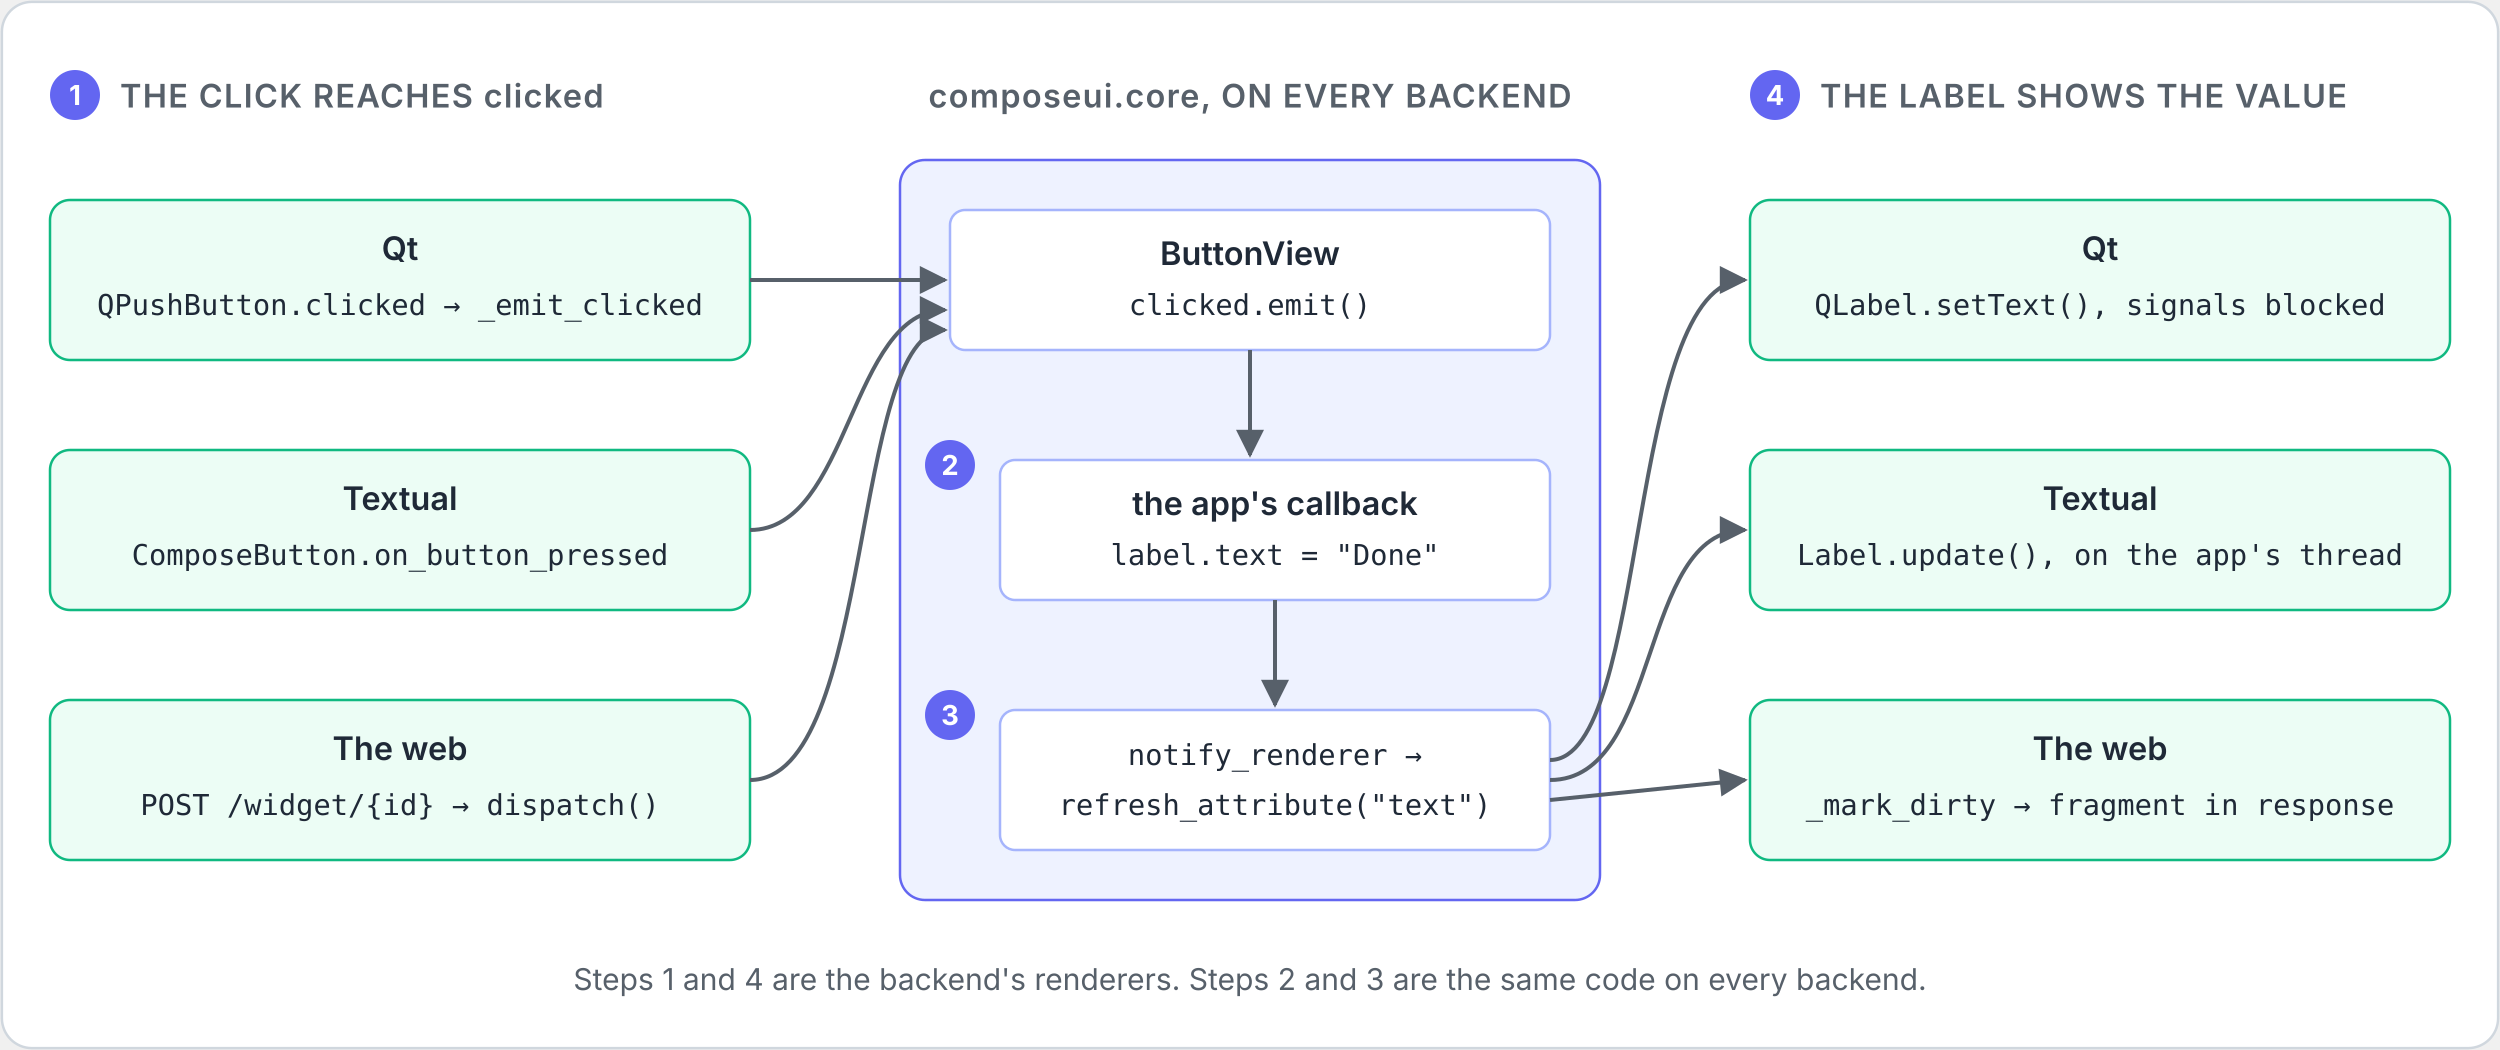
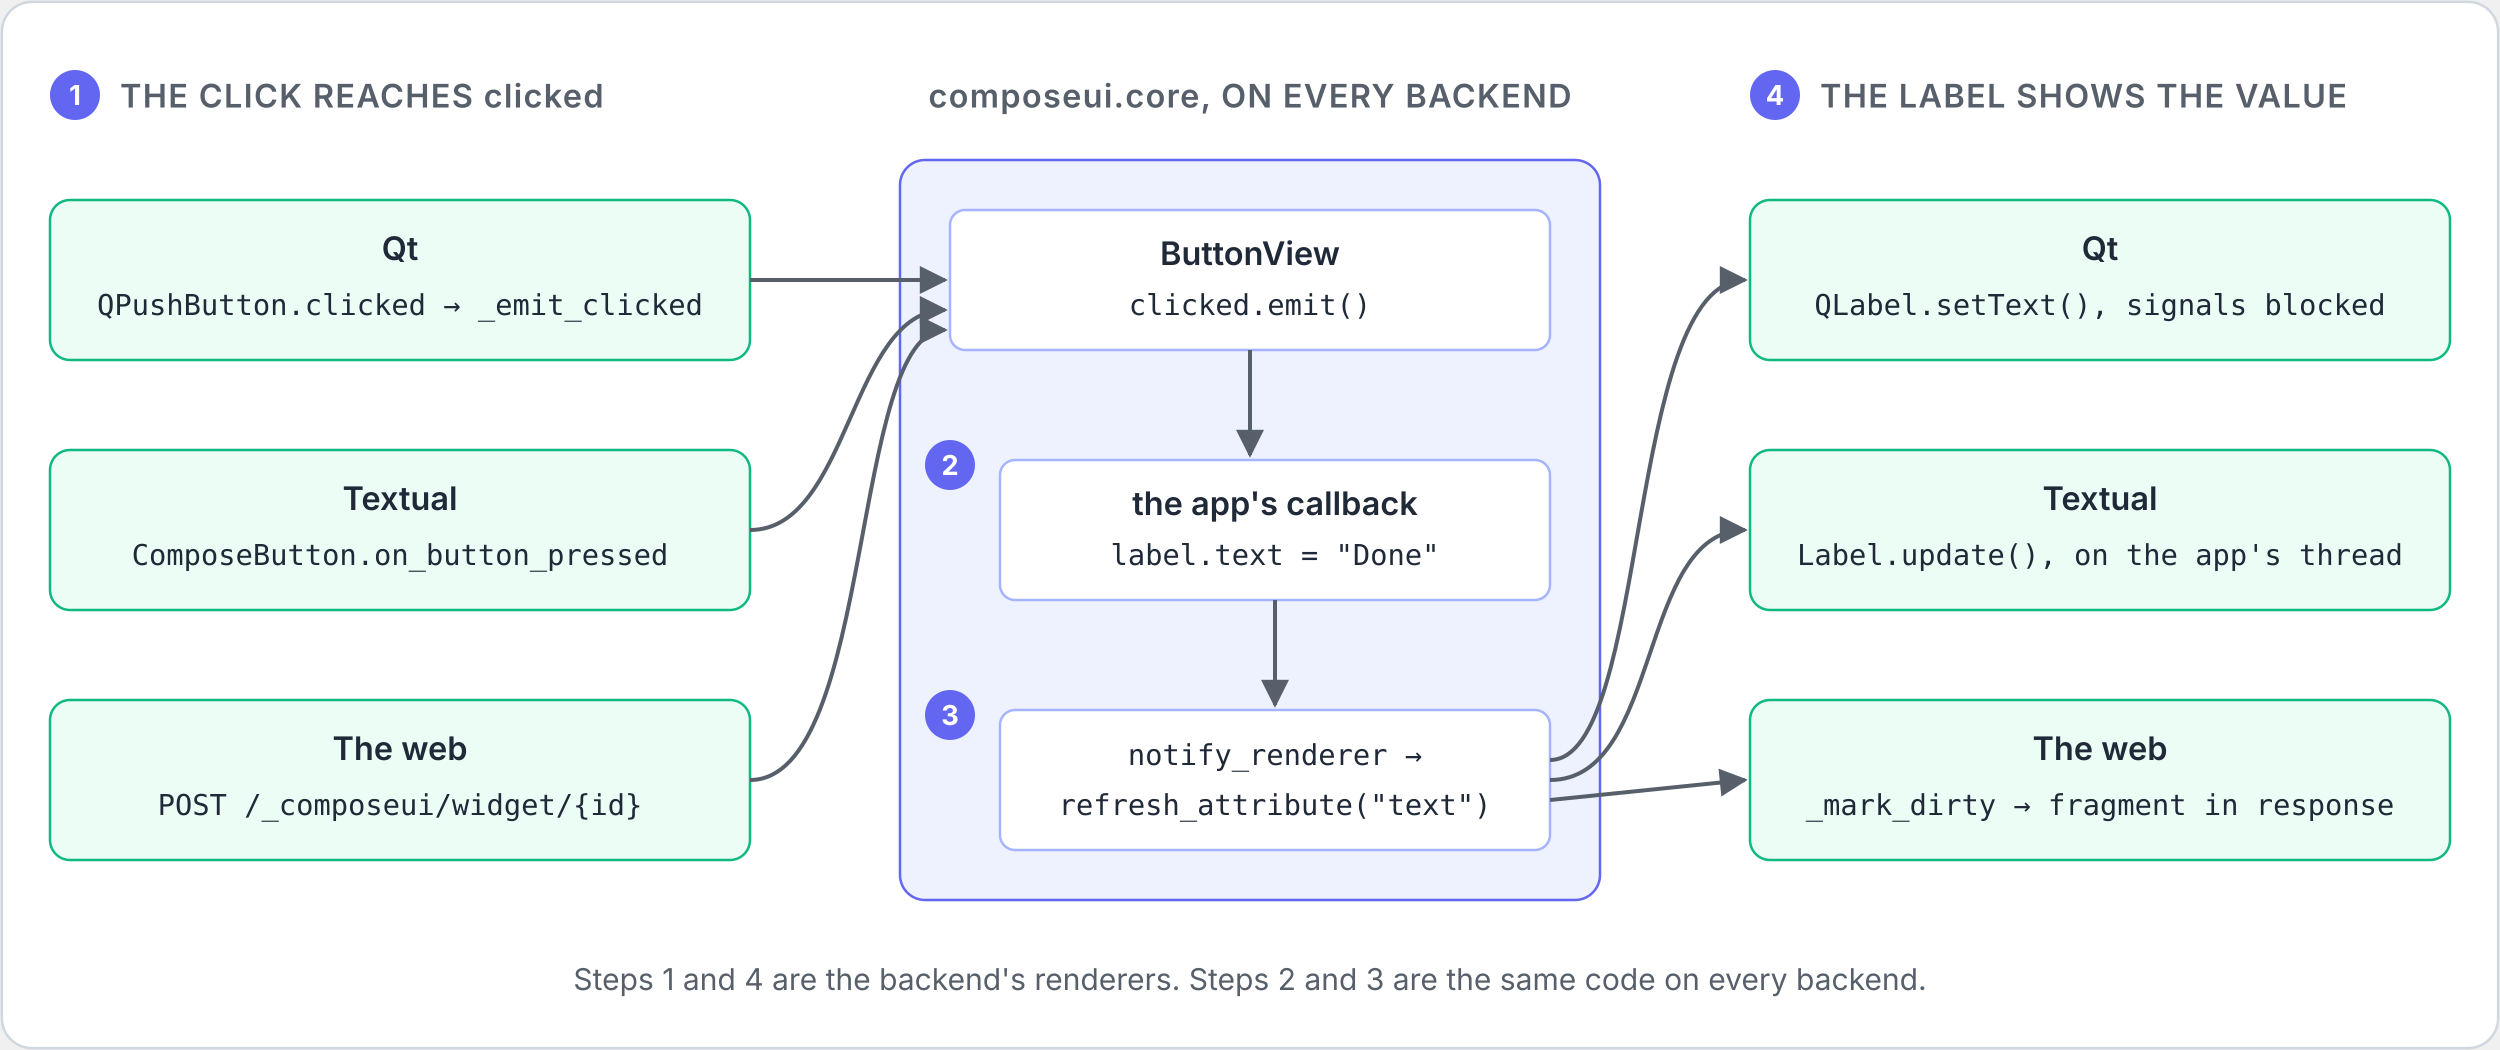
<svg xmlns="http://www.w3.org/2000/svg" viewBox="0 0 1000 420" width="1000" height="420" role="img" aria-labelledby="title desc">
  <defs>
    <marker id="arrow" viewBox="0 0 10 10" refX="9" refY="5" markerWidth="7" markerHeight="7" orient="auto-start-reverse">
      <path d="M0,0 L10,5 L0,10 z" class="head" />
    </marker>
    <style>
      .card { fill: #ffffff; stroke: #d0d7de; }
      text { font-family: system-ui, -apple-system, "Segoe UI", sans-serif; fill: #1f2937; font-size: 12px; }
      .muted { fill: #57606a; }
      .mono { font-family: ui-monospace, "SFMono-Regular", Menlo, Consolas, monospace; font-size: 11.5px; }
      .region { font-size: 13px; font-weight: 600; letter-spacing: 0.04em; fill: #57606a; }
      .title { font-size: 13px; font-weight: 600; }
      .step { font-size: 11px; font-weight: 700; fill: #ffffff; }
      .dot { fill: #6366f1; }
      .core { fill: #eef2ff; stroke: #6366f1; }
      .core-inner { fill: #ffffff; stroke: #a5b4fc; }
      .backend { fill: #ecfdf5; stroke: #10b981; }
      .line { stroke: #57606a; stroke-width: 1.6; fill: none; }
      .head { fill: #57606a; }
      @media (prefers-color-scheme: dark) {
        .card { fill: #161b22; stroke: #30363d; }
        text { fill: #e6edf3; }
        .muted, .region { fill: #9198a1; }
        .step { fill: #ffffff; }
        .core { fill: #1e1b4b; stroke: #818cf8; }
        .core-inner { fill: #161b22; stroke: #6366f1; }
        .backend { fill: #052e1f; stroke: #34d399; }
        .line { stroke: #9198a1; }
        .head { fill: #9198a1; }
      }
    </style>
  </defs>
  <rect class="card" x="0.75" y="0.75" width="998.5" height="418.5" rx="12" />
  <circle class="dot" cx="30" cy="38" r="10" />
  <text class="step" x="30" y="42" text-anchor="middle">1</text>
  <text class="region" x="48" y="43">THE CLICK REACHES clicked</text>
  <text class="region" x="500" y="43" text-anchor="middle">composeui.core, ON EVERY BACKEND</text>
  <circle class="dot" cx="710" cy="38" r="10" />
  <text class="step" x="710" y="42" text-anchor="middle">4</text>
  <text class="region" x="728" y="43">THE LABEL SHOWS THE VALUE</text>
  <rect class="backend" x="20" y="80" width="280" height="64" rx="8" />
  <text class="title" x="160" y="104" text-anchor="middle">Qt</text>
  <text class="mono" x="160" y="126" text-anchor="middle">QPushButton.clicked → _emit_clicked</text>
  <rect class="backend" x="20" y="180" width="280" height="64" rx="8" />
  <text class="title" x="160" y="204" text-anchor="middle">Textual</text>
  <text class="mono" x="160" y="226" text-anchor="middle">ComposeButton.on_button_pressed</text>
  <rect class="backend" x="20" y="280" width="280" height="64" rx="8" />
  <text class="title" x="160" y="304" text-anchor="middle">The web</text>
-   <text class="mono" x="160" y="326" text-anchor="middle">POST /widget/{id} → dispatch()</text>
+   <text class="mono" x="160" y="326" text-anchor="middle">POST /_composeui/widget/{id}</text>
  <rect class="core" x="360" y="64" width="280" height="296" rx="10" />
  <rect class="core-inner" x="380" y="84" width="240" height="56" rx="6" />
  <text class="title" x="500" y="106" text-anchor="middle">ButtonView</text>
  <text class="mono" x="500" y="126" text-anchor="middle">clicked.emit()</text>
  <circle class="dot" cx="380" cy="186" r="10" />
  <text class="step" x="380" y="190" text-anchor="middle">2</text>
  <rect class="core-inner" x="400" y="184" width="220" height="56" rx="6" />
  <text class="title" x="510" y="206" text-anchor="middle">the app's callback</text>
  <text class="mono" x="510" y="226" text-anchor="middle">label.text = "Done"</text>
  <circle class="dot" cx="380" cy="286" r="10" />
  <text class="step" x="380" y="290" text-anchor="middle">3</text>
  <rect class="core-inner" x="400" y="284" width="220" height="56" rx="6" />
  <text class="mono" x="510" y="306" text-anchor="middle">notify_renderer →</text>
  <text class="mono" x="510" y="326" text-anchor="middle">refresh_attribute("text")</text>
  <line class="line" x1="500" y1="140" x2="500" y2="182" marker-end="url(#arrow)" />
  <line class="line" x1="510" y1="240" x2="510" y2="282" marker-end="url(#arrow)" />
  <path class="line" d="M300,112 L378,112" marker-end="url(#arrow)" />
  <path class="line" d="M300,212 C340,212 340,124 378,124" marker-end="url(#arrow)" />
  <path class="line" d="M300,312 C350,312 340,132 378,132" marker-end="url(#arrow)" />
  <rect class="backend" x="700" y="80" width="280" height="64" rx="8" />
  <text class="title" x="840" y="104" text-anchor="middle">Qt</text>
  <text class="mono" x="840" y="126" text-anchor="middle">QLabel.setText(), signals blocked</text>
  <rect class="backend" x="700" y="180" width="280" height="64" rx="8" />
  <text class="title" x="840" y="204" text-anchor="middle">Textual</text>
  <text class="mono" x="840" y="226" text-anchor="middle">Label.update(), on the app's thread</text>
  <rect class="backend" x="700" y="280" width="280" height="64" rx="8" />
  <text class="title" x="840" y="304" text-anchor="middle">The web</text>
  <text class="mono" x="840" y="326" text-anchor="middle">_mark_dirty → fragment in response</text>
  <path class="line" d="M620,304 C660,304 650,112 698,112" marker-end="url(#arrow)" />
  <path class="line" d="M620,312 C665,312 655,212 698,212" marker-end="url(#arrow)" />
  <path class="line" d="M620,320 L698,312" marker-end="url(#arrow)" />
  <text class="muted" x="500" y="396" text-anchor="middle">Steps 1 and 4 are the backend's renderers. Steps 2 and 3 are the same code on every backend.</text>
</svg>
